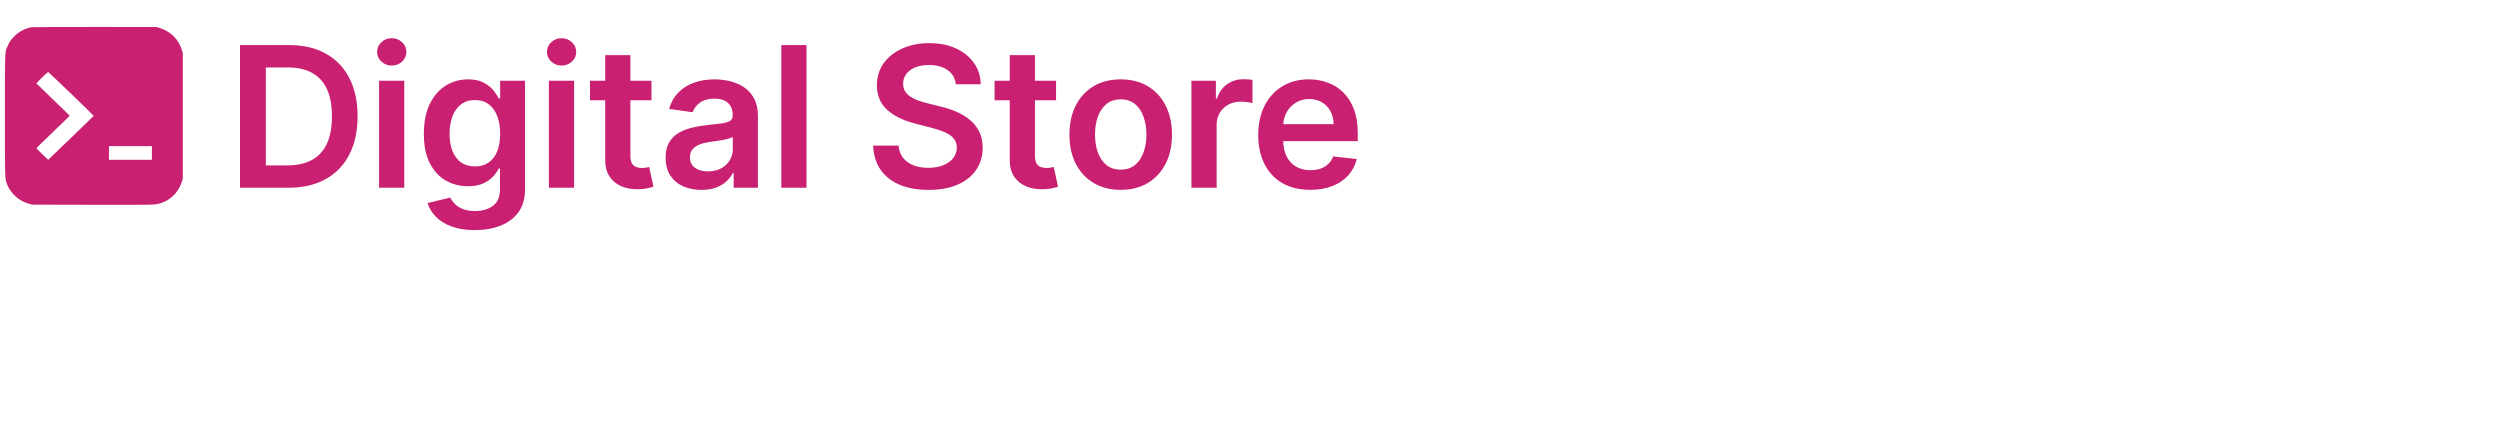
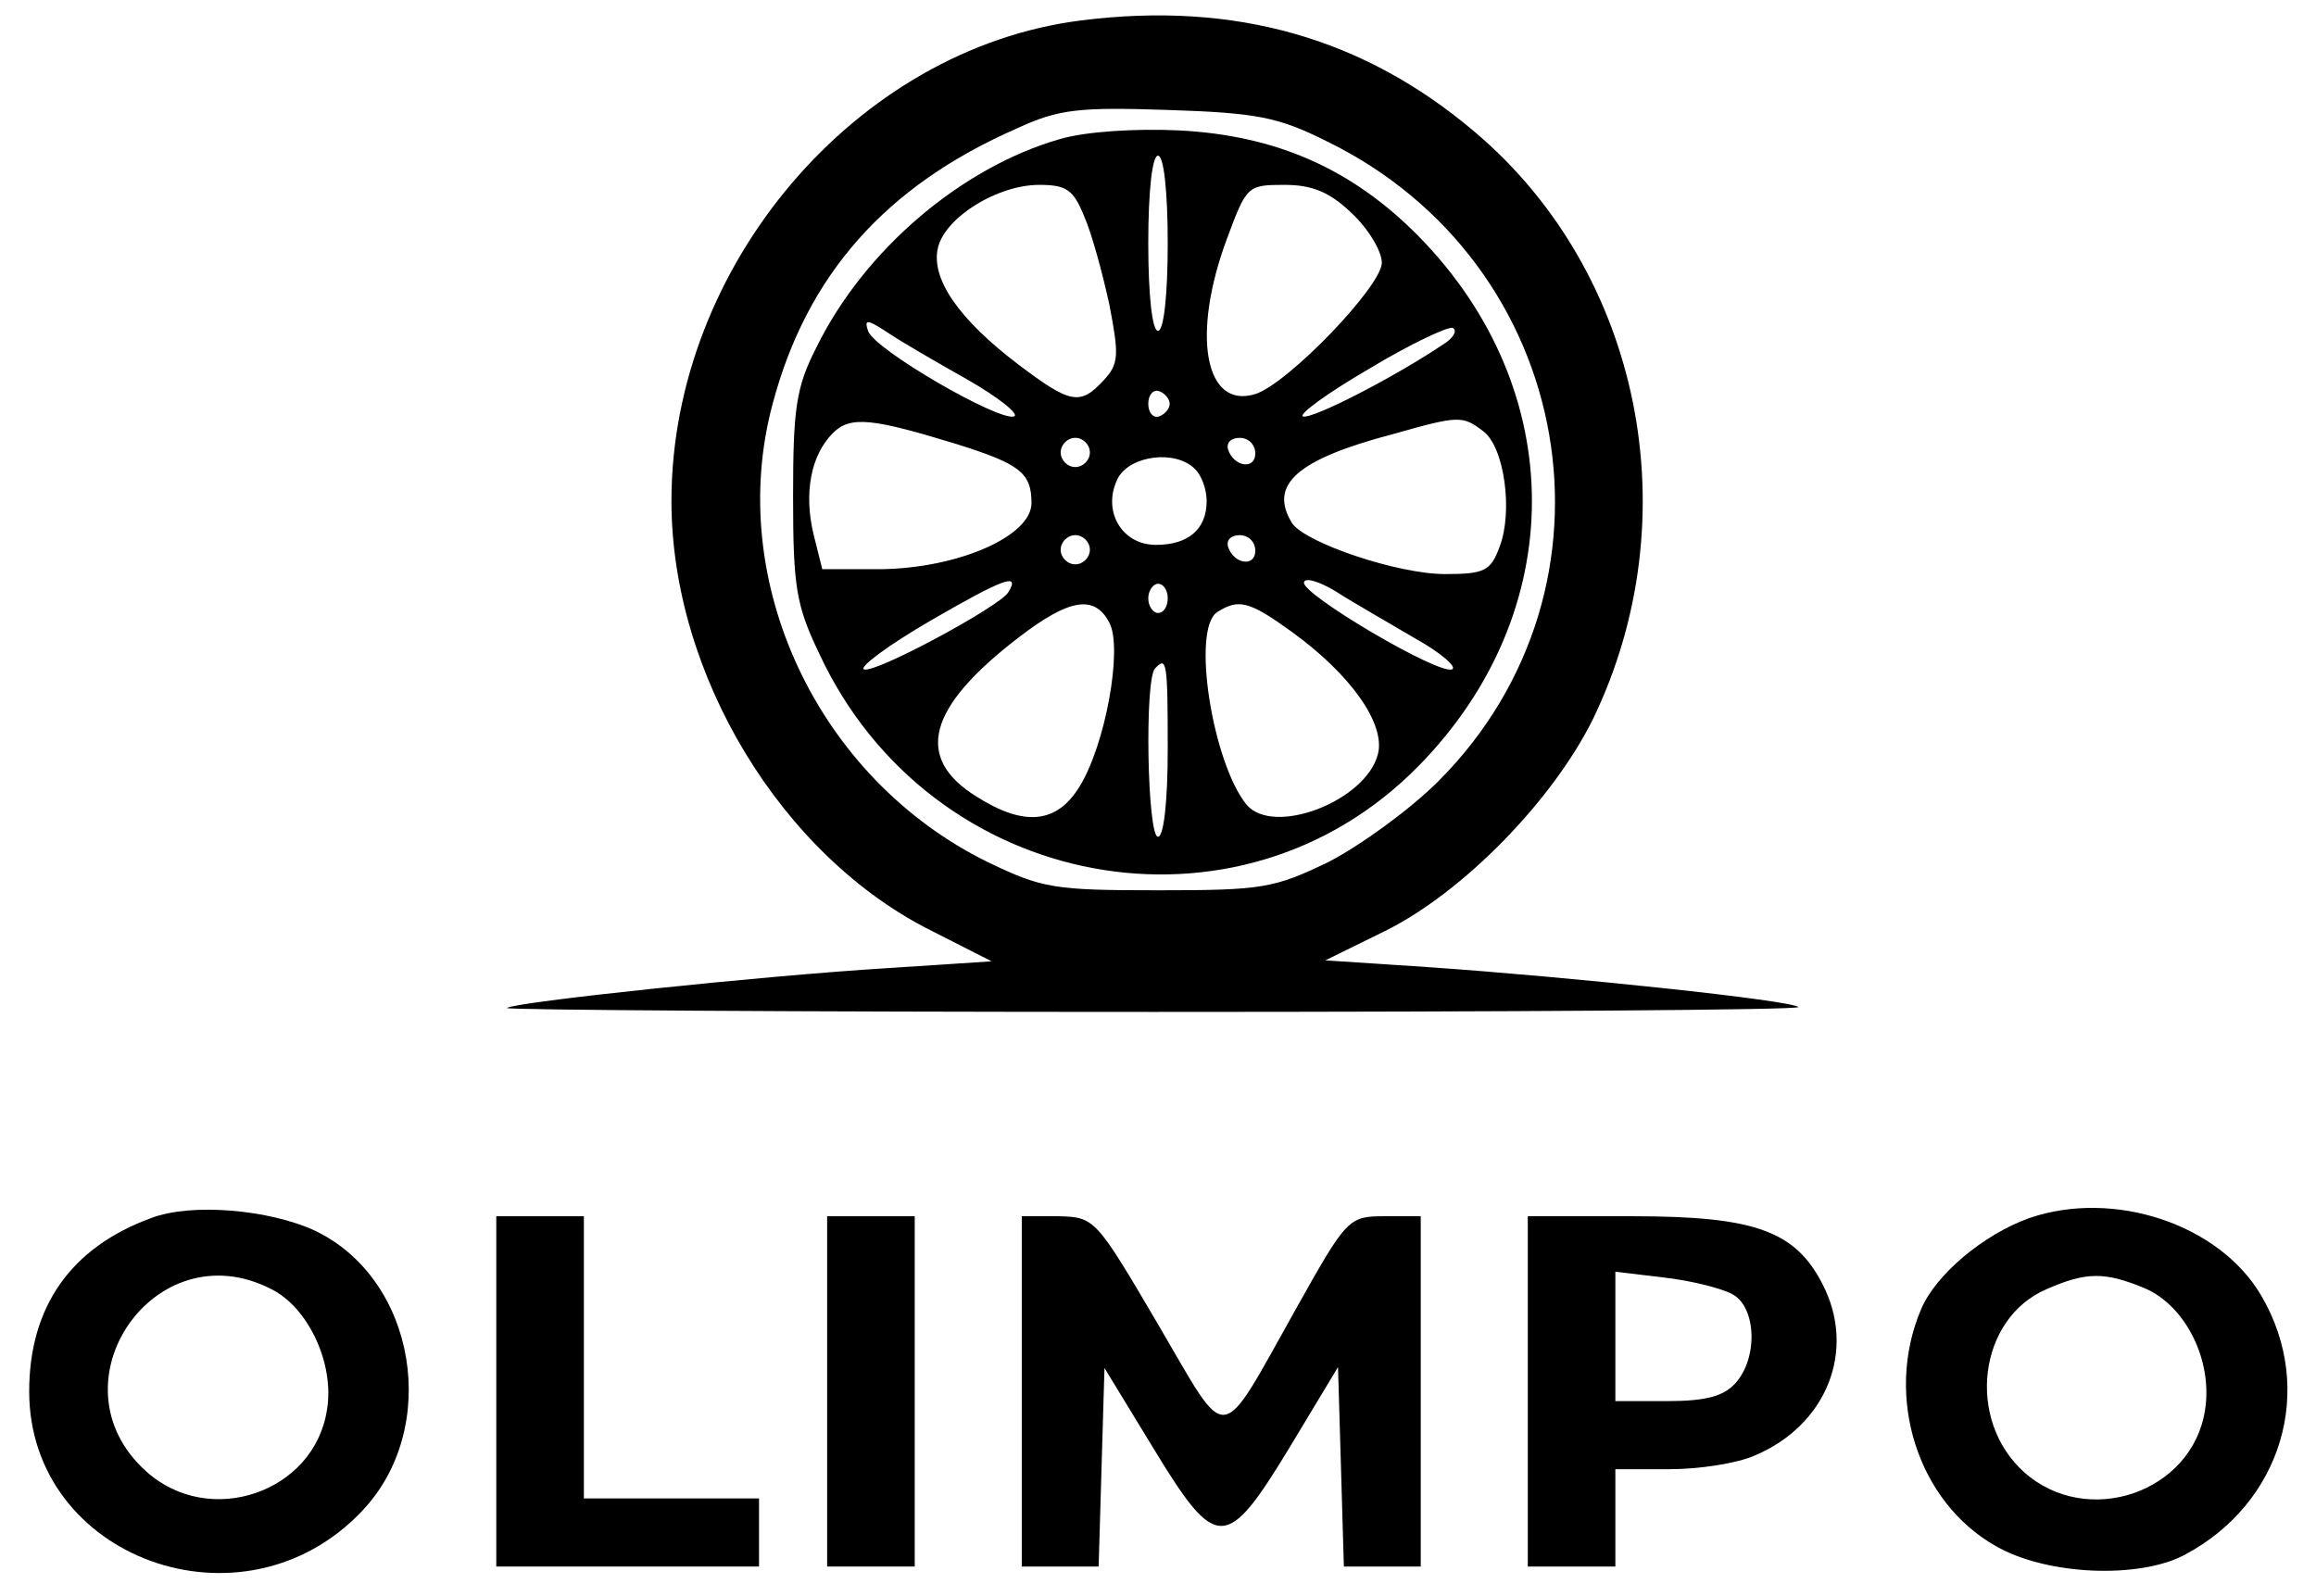
- <svg xmlns="http://www.w3.org/2000/svg" width="253" height="44" viewBox="0 0 253 44" fill="none">
-   <path d="M3.212 2.754C2.546 2.866 1.942 3.18 1.455 3.666C1.096 4.029 0.942 4.253 0.744 4.721C0.485 5.315 0.5 4.934 0.5 11.7C0.5 18.321 0.493 18.059 0.706 18.62C0.852 19.012 1.077 19.364 1.395 19.697C1.849 20.171 2.336 20.455 2.98 20.627L3.291 20.71L9.266 20.725C13.518 20.732 15.35 20.725 15.612 20.695C16.391 20.605 17.02 20.31 17.56 19.775C17.961 19.379 18.197 18.994 18.391 18.414L18.5 18.096V11.741V5.386L18.414 5.091C18.099 4.003 17.282 3.184 16.177 2.836L15.84 2.732L9.622 2.728C6.202 2.724 3.317 2.735 3.212 2.754ZM7.202 9.494C8.464 10.706 9.487 11.711 9.483 11.726C9.476 11.741 8.438 12.747 7.176 13.962L4.876 16.171L4.28 15.599C3.954 15.289 3.684 15.012 3.688 14.994C3.688 14.971 4.449 14.231 5.374 13.349C6.295 12.463 7.052 11.73 7.056 11.719C7.056 11.704 6.299 10.964 5.37 10.074C4.445 9.184 3.684 8.448 3.684 8.437C3.684 8.388 4.831 7.274 4.868 7.281C4.894 7.289 5.943 8.283 7.202 9.494ZM15.372 15.48V16.171H13.199H11.027V15.48V14.788H13.199H15.372V15.48Z" fill="#C92071" />
-   <path d="M29.18 19H24.288V4.562H29.279C30.712 4.562 31.944 4.851 32.973 5.429C34.007 6.003 34.801 6.828 35.356 7.904C35.91 8.98 36.188 10.268 36.188 11.767C36.188 13.271 35.908 14.563 35.349 15.644C34.794 16.725 33.993 17.555 32.945 18.133C31.901 18.711 30.647 19 29.18 19ZM26.903 16.737H29.053C30.059 16.737 30.898 16.554 31.57 16.187C32.242 15.816 32.747 15.264 33.086 14.53C33.424 13.793 33.593 12.871 33.593 11.767C33.593 10.663 33.424 9.746 33.086 9.018C32.747 8.285 32.247 7.737 31.584 7.375C30.926 7.009 30.108 6.825 29.131 6.825H26.903V16.737ZM38.361 19V8.172H40.913V19H38.361ZM39.644 6.635C39.24 6.635 38.892 6.501 38.601 6.233C38.31 5.96 38.164 5.634 38.164 5.253C38.164 4.868 38.31 4.541 38.601 4.273C38.892 4.001 39.24 3.864 39.644 3.864C40.053 3.864 40.401 4.001 40.688 4.273C40.979 4.541 41.125 4.868 41.125 5.253C41.125 5.634 40.979 5.96 40.688 6.233C40.401 6.501 40.053 6.635 39.644 6.635ZM48.048 23.286C47.132 23.286 46.344 23.162 45.687 22.913C45.029 22.668 44.5 22.339 44.1 21.926C43.701 21.512 43.424 21.054 43.269 20.551L45.567 19.994C45.67 20.206 45.821 20.415 46.018 20.621C46.215 20.833 46.481 21.007 46.815 21.143C47.153 21.284 47.578 21.355 48.09 21.355C48.814 21.355 49.413 21.178 49.888 20.826C50.363 20.478 50.6 19.905 50.6 19.106V17.054H50.473C50.342 17.317 50.149 17.588 49.895 17.865C49.646 18.142 49.315 18.375 48.901 18.563C48.492 18.751 47.978 18.845 47.357 18.845C46.526 18.845 45.771 18.65 45.094 18.26C44.422 17.865 43.886 17.277 43.487 16.497C43.092 15.713 42.895 14.73 42.895 13.551C42.895 12.362 43.092 11.358 43.487 10.54C43.886 9.718 44.425 9.095 45.101 8.672C45.778 8.245 46.532 8.031 47.364 8.031C47.999 8.031 48.52 8.139 48.929 8.355C49.343 8.566 49.672 8.823 49.916 9.123C50.161 9.42 50.346 9.699 50.473 9.962H50.614V8.172H53.131V19.176C53.131 20.102 52.91 20.868 52.468 21.474C52.027 22.081 51.423 22.534 50.657 22.835C49.891 23.136 49.021 23.286 48.048 23.286ZM48.069 16.843C48.61 16.843 49.07 16.711 49.451 16.448C49.832 16.185 50.121 15.806 50.318 15.313C50.516 14.819 50.614 14.227 50.614 13.537C50.614 12.855 50.516 12.258 50.318 11.746C50.126 11.234 49.839 10.836 49.458 10.555C49.082 10.268 48.619 10.124 48.069 10.124C47.501 10.124 47.026 10.273 46.645 10.569C46.265 10.865 45.978 11.271 45.785 11.788C45.593 12.3 45.496 12.883 45.496 13.537C45.496 14.199 45.593 14.78 45.785 15.278C45.983 15.771 46.272 16.157 46.652 16.434C47.038 16.706 47.51 16.843 48.069 16.843ZM55.548 19V8.172H58.1V19H55.548ZM56.831 6.635C56.427 6.635 56.079 6.501 55.788 6.233C55.496 5.96 55.35 5.634 55.35 5.253C55.35 4.868 55.496 4.541 55.788 4.273C56.079 4.001 56.427 3.864 56.831 3.864C57.24 3.864 57.588 4.001 57.874 4.273C58.166 4.541 58.311 4.868 58.311 5.253C58.311 5.634 58.166 5.96 57.874 6.233C57.588 6.501 57.24 6.635 56.831 6.635ZM65.933 8.172V10.146H59.708V8.172H65.933ZM61.245 5.577H63.797V15.743C63.797 16.086 63.848 16.349 63.952 16.533C64.06 16.711 64.201 16.833 64.375 16.899C64.549 16.965 64.741 16.998 64.953 16.998C65.113 16.998 65.258 16.986 65.39 16.963C65.526 16.939 65.63 16.918 65.7 16.899L66.13 18.894C65.994 18.941 65.799 18.993 65.545 19.049C65.296 19.106 64.99 19.139 64.629 19.148C63.989 19.167 63.414 19.07 62.901 18.859C62.389 18.643 61.983 18.309 61.682 17.858C61.386 17.407 61.24 16.843 61.245 16.166V5.577ZM70.984 19.218C70.298 19.218 69.68 19.096 69.13 18.852C68.585 18.603 68.153 18.236 67.833 17.752C67.518 17.268 67.361 16.671 67.361 15.962C67.361 15.351 67.474 14.845 67.699 14.446C67.925 14.046 68.233 13.727 68.623 13.487C69.013 13.248 69.452 13.066 69.941 12.944C70.434 12.817 70.945 12.726 71.471 12.669C72.105 12.604 72.62 12.545 73.015 12.493C73.409 12.437 73.696 12.352 73.875 12.239C74.058 12.122 74.15 11.941 74.15 11.697V11.654C74.15 11.123 73.992 10.712 73.677 10.421C73.362 10.129 72.909 9.983 72.317 9.983C71.692 9.983 71.196 10.12 70.829 10.392C70.467 10.665 70.223 10.987 70.096 11.358L67.713 11.02C67.901 10.362 68.212 9.812 68.644 9.37C69.076 8.924 69.605 8.59 70.23 8.369C70.855 8.144 71.546 8.031 72.303 8.031C72.824 8.031 73.344 8.092 73.861 8.214C74.378 8.336 74.85 8.538 75.278 8.82C75.705 9.098 76.048 9.476 76.307 9.955C76.57 10.435 76.702 11.034 76.702 11.753V19H74.248V17.512H74.164C74.009 17.813 73.79 18.095 73.508 18.358C73.231 18.617 72.881 18.826 72.458 18.986C72.04 19.141 71.548 19.218 70.984 19.218ZM71.647 17.343C72.159 17.343 72.603 17.242 72.98 17.04C73.356 16.833 73.644 16.561 73.847 16.222C74.053 15.884 74.157 15.515 74.157 15.116V13.84C74.077 13.905 73.941 13.966 73.748 14.023C73.56 14.079 73.348 14.129 73.113 14.171C72.878 14.213 72.646 14.251 72.415 14.284C72.185 14.317 71.986 14.345 71.816 14.368C71.436 14.42 71.095 14.505 70.794 14.622C70.493 14.74 70.256 14.904 70.082 15.116C69.908 15.322 69.821 15.59 69.821 15.919C69.821 16.389 69.993 16.744 70.336 16.984C70.679 17.224 71.116 17.343 71.647 17.343ZM81.621 4.562V19H79.069V4.562H81.621ZM96.732 8.531C96.666 7.916 96.389 7.436 95.9 7.093C95.416 6.75 94.786 6.578 94.01 6.578C93.465 6.578 92.998 6.661 92.608 6.825C92.218 6.99 91.919 7.213 91.712 7.495C91.505 7.777 91.4 8.099 91.395 8.461C91.395 8.762 91.463 9.022 91.6 9.243C91.74 9.464 91.931 9.652 92.171 9.807C92.41 9.958 92.676 10.085 92.967 10.188C93.259 10.291 93.552 10.378 93.848 10.449L95.202 10.787C95.747 10.914 96.271 11.086 96.774 11.302C97.282 11.518 97.735 11.79 98.135 12.12C98.539 12.448 98.858 12.846 99.093 13.311C99.328 13.776 99.446 14.321 99.446 14.946C99.446 15.792 99.23 16.537 98.797 17.181C98.365 17.82 97.74 18.321 96.922 18.683C96.109 19.04 95.124 19.218 93.968 19.218C92.845 19.218 91.87 19.045 91.043 18.697C90.22 18.349 89.576 17.841 89.111 17.174C88.65 16.507 88.401 15.694 88.364 14.735H90.937C90.975 15.238 91.13 15.656 91.402 15.99C91.675 16.323 92.03 16.573 92.467 16.737C92.908 16.902 93.402 16.984 93.947 16.984C94.516 16.984 95.014 16.899 95.442 16.73C95.874 16.556 96.212 16.316 96.457 16.011C96.701 15.701 96.826 15.339 96.83 14.925C96.826 14.549 96.715 14.239 96.499 13.995C96.283 13.746 95.98 13.539 95.59 13.374C95.204 13.205 94.753 13.055 94.236 12.923L92.594 12.5C91.404 12.195 90.465 11.732 89.774 11.111C89.088 10.486 88.744 9.657 88.744 8.623C88.744 7.772 88.975 7.027 89.435 6.388C89.901 5.749 90.533 5.253 91.332 4.901C92.131 4.543 93.035 4.365 94.046 4.365C95.07 4.365 95.968 4.543 96.739 4.901C97.514 5.253 98.123 5.744 98.565 6.374C99.006 6.999 99.234 7.718 99.248 8.531H96.732ZM106.873 8.172V10.146H100.648V8.172H106.873ZM102.185 5.577H104.737V15.743C104.737 16.086 104.789 16.349 104.892 16.533C105 16.711 105.141 16.833 105.315 16.899C105.489 16.965 105.682 16.998 105.893 16.998C106.053 16.998 106.199 16.986 106.33 16.963C106.467 16.939 106.57 16.918 106.641 16.899L107.071 18.894C106.934 18.941 106.739 18.993 106.486 19.049C106.236 19.106 105.931 19.139 105.569 19.148C104.93 19.167 104.354 19.07 103.842 18.859C103.33 18.643 102.923 18.309 102.622 17.858C102.326 17.407 102.181 16.843 102.185 16.166V5.577ZM113.416 19.212C112.359 19.212 111.442 18.979 110.667 18.514C109.891 18.048 109.29 17.397 108.862 16.561C108.439 15.724 108.227 14.747 108.227 13.628C108.227 12.51 108.439 11.53 108.862 10.688C109.29 9.847 109.891 9.194 110.667 8.729C111.442 8.263 112.359 8.031 113.416 8.031C114.473 8.031 115.39 8.263 116.165 8.729C116.941 9.194 117.54 9.847 117.963 10.688C118.391 11.53 118.605 12.51 118.605 13.628C118.605 14.747 118.391 15.724 117.963 16.561C117.54 17.397 116.941 18.048 116.165 18.514C115.39 18.979 114.473 19.212 113.416 19.212ZM113.43 17.167C114.003 17.167 114.483 17.01 114.868 16.695C115.254 16.375 115.54 15.947 115.728 15.412C115.921 14.876 116.017 14.279 116.017 13.621C116.017 12.958 115.921 12.359 115.728 11.823C115.54 11.283 115.254 10.853 114.868 10.533C114.483 10.214 114.003 10.054 113.43 10.054C112.843 10.054 112.354 10.214 111.964 10.533C111.578 10.853 111.289 11.283 111.097 11.823C110.909 12.359 110.815 12.958 110.815 13.621C110.815 14.279 110.909 14.876 111.097 15.412C111.289 15.947 111.578 16.375 111.964 16.695C112.354 17.01 112.843 17.167 113.43 17.167ZM120.572 19V8.172H123.046V9.976H123.159C123.357 9.351 123.695 8.87 124.174 8.531C124.658 8.188 125.211 8.017 125.831 8.017C125.972 8.017 126.13 8.024 126.303 8.038C126.482 8.047 126.63 8.064 126.748 8.087V10.435C126.639 10.397 126.468 10.364 126.233 10.336C126.003 10.303 125.779 10.287 125.563 10.287C125.098 10.287 124.68 10.388 124.308 10.59C123.942 10.787 123.653 11.062 123.441 11.415C123.23 11.767 123.124 12.174 123.124 12.634V19H120.572ZM132.592 19.212C131.507 19.212 130.569 18.986 129.78 18.535C128.995 18.079 128.391 17.435 127.968 16.603C127.545 15.767 127.333 14.782 127.333 13.649C127.333 12.536 127.545 11.558 127.968 10.717C128.395 9.871 128.992 9.213 129.758 8.743C130.524 8.268 131.424 8.031 132.458 8.031C133.126 8.031 133.756 8.139 134.348 8.355C134.945 8.566 135.471 8.895 135.927 9.342C136.387 9.788 136.749 10.357 137.012 11.048C137.276 11.734 137.407 12.552 137.407 13.501V14.284H128.532V12.564H134.961C134.956 12.075 134.851 11.64 134.644 11.259C134.437 10.874 134.148 10.571 133.777 10.35C133.41 10.129 132.982 10.019 132.494 10.019C131.972 10.019 131.514 10.146 131.119 10.399C130.724 10.649 130.416 10.977 130.195 11.386C129.979 11.79 129.869 12.235 129.864 12.719V14.22C129.864 14.85 129.979 15.391 130.21 15.842C130.44 16.288 130.762 16.631 131.175 16.871C131.589 17.106 132.073 17.224 132.628 17.224C132.999 17.224 133.335 17.172 133.636 17.068C133.936 16.96 134.197 16.803 134.418 16.596C134.639 16.389 134.806 16.133 134.919 15.828L137.302 16.096C137.151 16.725 136.864 17.275 136.441 17.745C136.023 18.21 135.487 18.572 134.834 18.831C134.181 19.085 133.434 19.212 132.592 19.212Z" fill="#C92071" />
+ <svg xmlns="http://www.w3.org/2000/svg" version="1.0" width="238pt" height="164pt" viewBox="0 0 238 164" preserveAspectRatio="xMidYMid meet">
+   <g transform="translate(0,164) scale(0.1,-0.1)" fill="#000000" stroke="none">
+     <path d="M1111 1619 c-231 -29 -421 -252 -421 -494 0 -178 113 -365 268 -442 l61 -31 -107 -7 c-130 -8 -385 -35 -391 -41 -2 -2 296 -4 664 -4 368 0 666 2 663 5 -7 7 -235 31 -380 41 l-106 7 61 30 c81 40 173 135 214 218 100 207 50 458 -121 603 -114 97 -247 135 -405 115z m252 -124 c257 -125 315 -458 115 -658 -29 -29 -80 -66 -113 -83 -56 -27 -68 -29 -175 -29 -107 0 -119 2 -175 29 -175 86 -270 289 -221 471 35 132 116 224 251 283 43 20 64 22 155 19 91 -3 113 -7 163 -32z" />
+     <path d="M1089 1497 c-101 -29 -201 -114 -250 -214 -21 -41 -24 -63 -24 -153 0 -93 3 -112 27 -162 114 -245 431 -304 616 -115 155 158 155 386 0 544 -68 69 -146 104 -247 109 -44 2 -95 -1 -122 -9z m111 -107 c0 -53 -4 -90 -10 -90 -6 0 -10 37 -10 90 0 53 4 90 10 90 6 0 10 -37 10 -90z m-86 28 c8 -18 19 -59 26 -91 10 -52 10 -61 -6 -78 -24 -26 -34 -24 -87 16 -62 47 -91 89 -83 121 8 31 61 64 104 64 28 0 35 -5 46 -32z m275 3 c17 -16 31 -39 31 -51 0 -24 -96 -124 -130 -135 -52 -16 -66 61 -29 160 20 54 21 55 59 55 28 0 46 -7 69 -29z m-395 -171 c33 -19 54 -36 48 -38 -16 -5 -144 69 -150 88 -4 12 -1 12 19 -1 13 -9 51 -31 83 -49z m489 36 c-49 -33 -134 -77 -144 -74 -5 2 25 24 68 49 43 26 82 44 86 42 5 -3 0 -11 -10 -17z m-281 -61 c0 -5 -5 -11 -11 -13 -6 -2 -11 4 -11 13 0 9 5 15 11 13 6 -2 11 -8 11 -13z m-217 -42 c63 -20 75 -29 75 -60 0 -34 -75 -67 -155 -68 l-60 0 -9 36 c-10 42 -3 81 20 104 18 18 41 15 129 -12z m539 14 c22 -16 31 -83 17 -119 -9 -25 -16 -28 -56 -28 -49 0 -143 32 -157 52 -25 40 5 66 104 92 67 19 71 19 92 3z m-404 -22 c0 -8 -7 -15 -15 -15 -8 0 -15 7 -15 15 0 8 7 15 15 15 8 0 15 -7 15 -15z m170 -1 c0 -17 -22 -14 -28 4 -2 7 3 12 12 12 9 0 16 -7 16 -16z m-62 -16 c7 -7 12 -21 12 -33 0 -29 -19 -45 -52 -45 -36 0 -56 36 -39 69 13 23 59 29 79 9z m-108 -83 c0 -8 -7 -15 -15 -15 -8 0 -15 7 -15 15 0 8 7 15 15 15 8 0 15 -7 15 -15z m170 -1 c0 -17 -22 -14 -28 4 -2 7 3 12 12 12 9 0 16 -7 16 -16z m-254 -43 c-10 -15 -136 -83 -148 -79 -6 2 25 25 68 50 76 44 93 50 80 29z m418 -47 c27 -15 44 -30 38 -32 -15 -5 -152 76 -152 89 0 6 15 2 33 -9 17 -11 54 -32 81 -48z m-254 41 c0 -8 -4 -15 -10 -15 -5 0 -10 7 -10 15 0 8 5 15 10 15 6 0 10 -7 10 -15z m-60 -25 c14 -26 -4 -126 -31 -169 -23 -37 -56 -41 -105 -10 -65 40 -51 92 43 164 52 40 78 44 93 15z m187 -9 c61 -44 97 -95 89 -126 -12 -48 -107 -85 -135 -52 -35 43 -57 181 -30 198 22 14 33 11 76 -20z m-127 -121 c0 -53 -4 -90 -10 -90 -11 0 -14 162 -3 173 12 13 13 7 13 -83z" />
+     <path d="M155 388 c-82 -30 -125 -91 -125 -178 0 -172 220 -252 342 -123 81 85 56 238 -48 288 -47 22 -128 29 -169 13z m124 -73 c38 -19 65 -77 57 -124 -13 -85 -121 -122 -186 -63 -100 90 9 249 129 187z" />
+     <path d="M2085 388 c-47 -17 -96 -58 -111 -94 -38 -90 -3 -198 77 -243 52 -30 147 -34 194 -9 100 53 135 170 79 266 -43 74 -152 110 -239 80z m119 -72 c42 -18 70 -74 62 -125 -13 -85 -121 -122 -186 -64 -60 54 -47 158 23 188 41 18 60 18 101 1z" />
+     <path d="M510 210 l0 -180 135 0 135 0 0 35 0 35 -90 0 -90 0 0 145 0 145 -45 0 -45 0 0 -180z" />
+     <path d="M850 210 l0 -180 45 0 45 0 0 180 0 180 -45 0 -45 0 0 -180z" />
+     <path d="M1050 210 l0 -180 40 0 39 0 3 102 3 102 50 -82 c65 -107 75 -107 140 0 l50 83 3 -102 3 -103 39 0 40 0 0 180 0 180 -37 0 c-37 0 -39 -2 -90 -93 -82 -146 -69 -144 -143 -18 -64 109 -65 110 -102 111 l-38 0 0 -180z" />
+     <path d="M1570 210 l0 -180 45 0 45 0 0 50 0 50 55 0 c31 0 70 6 88 14 74 31 105 108 70 176 -28 55 -70 70 -195 70 l-108 0 0 -180z m210 100 c25 -13 27 -66 3 -92 -12 -13 -30 -18 -70 -18 l-53 0 0 66 0 67 50 -6 c27 -3 59 -11 70 -17z" />
+   </g>
</svg>
